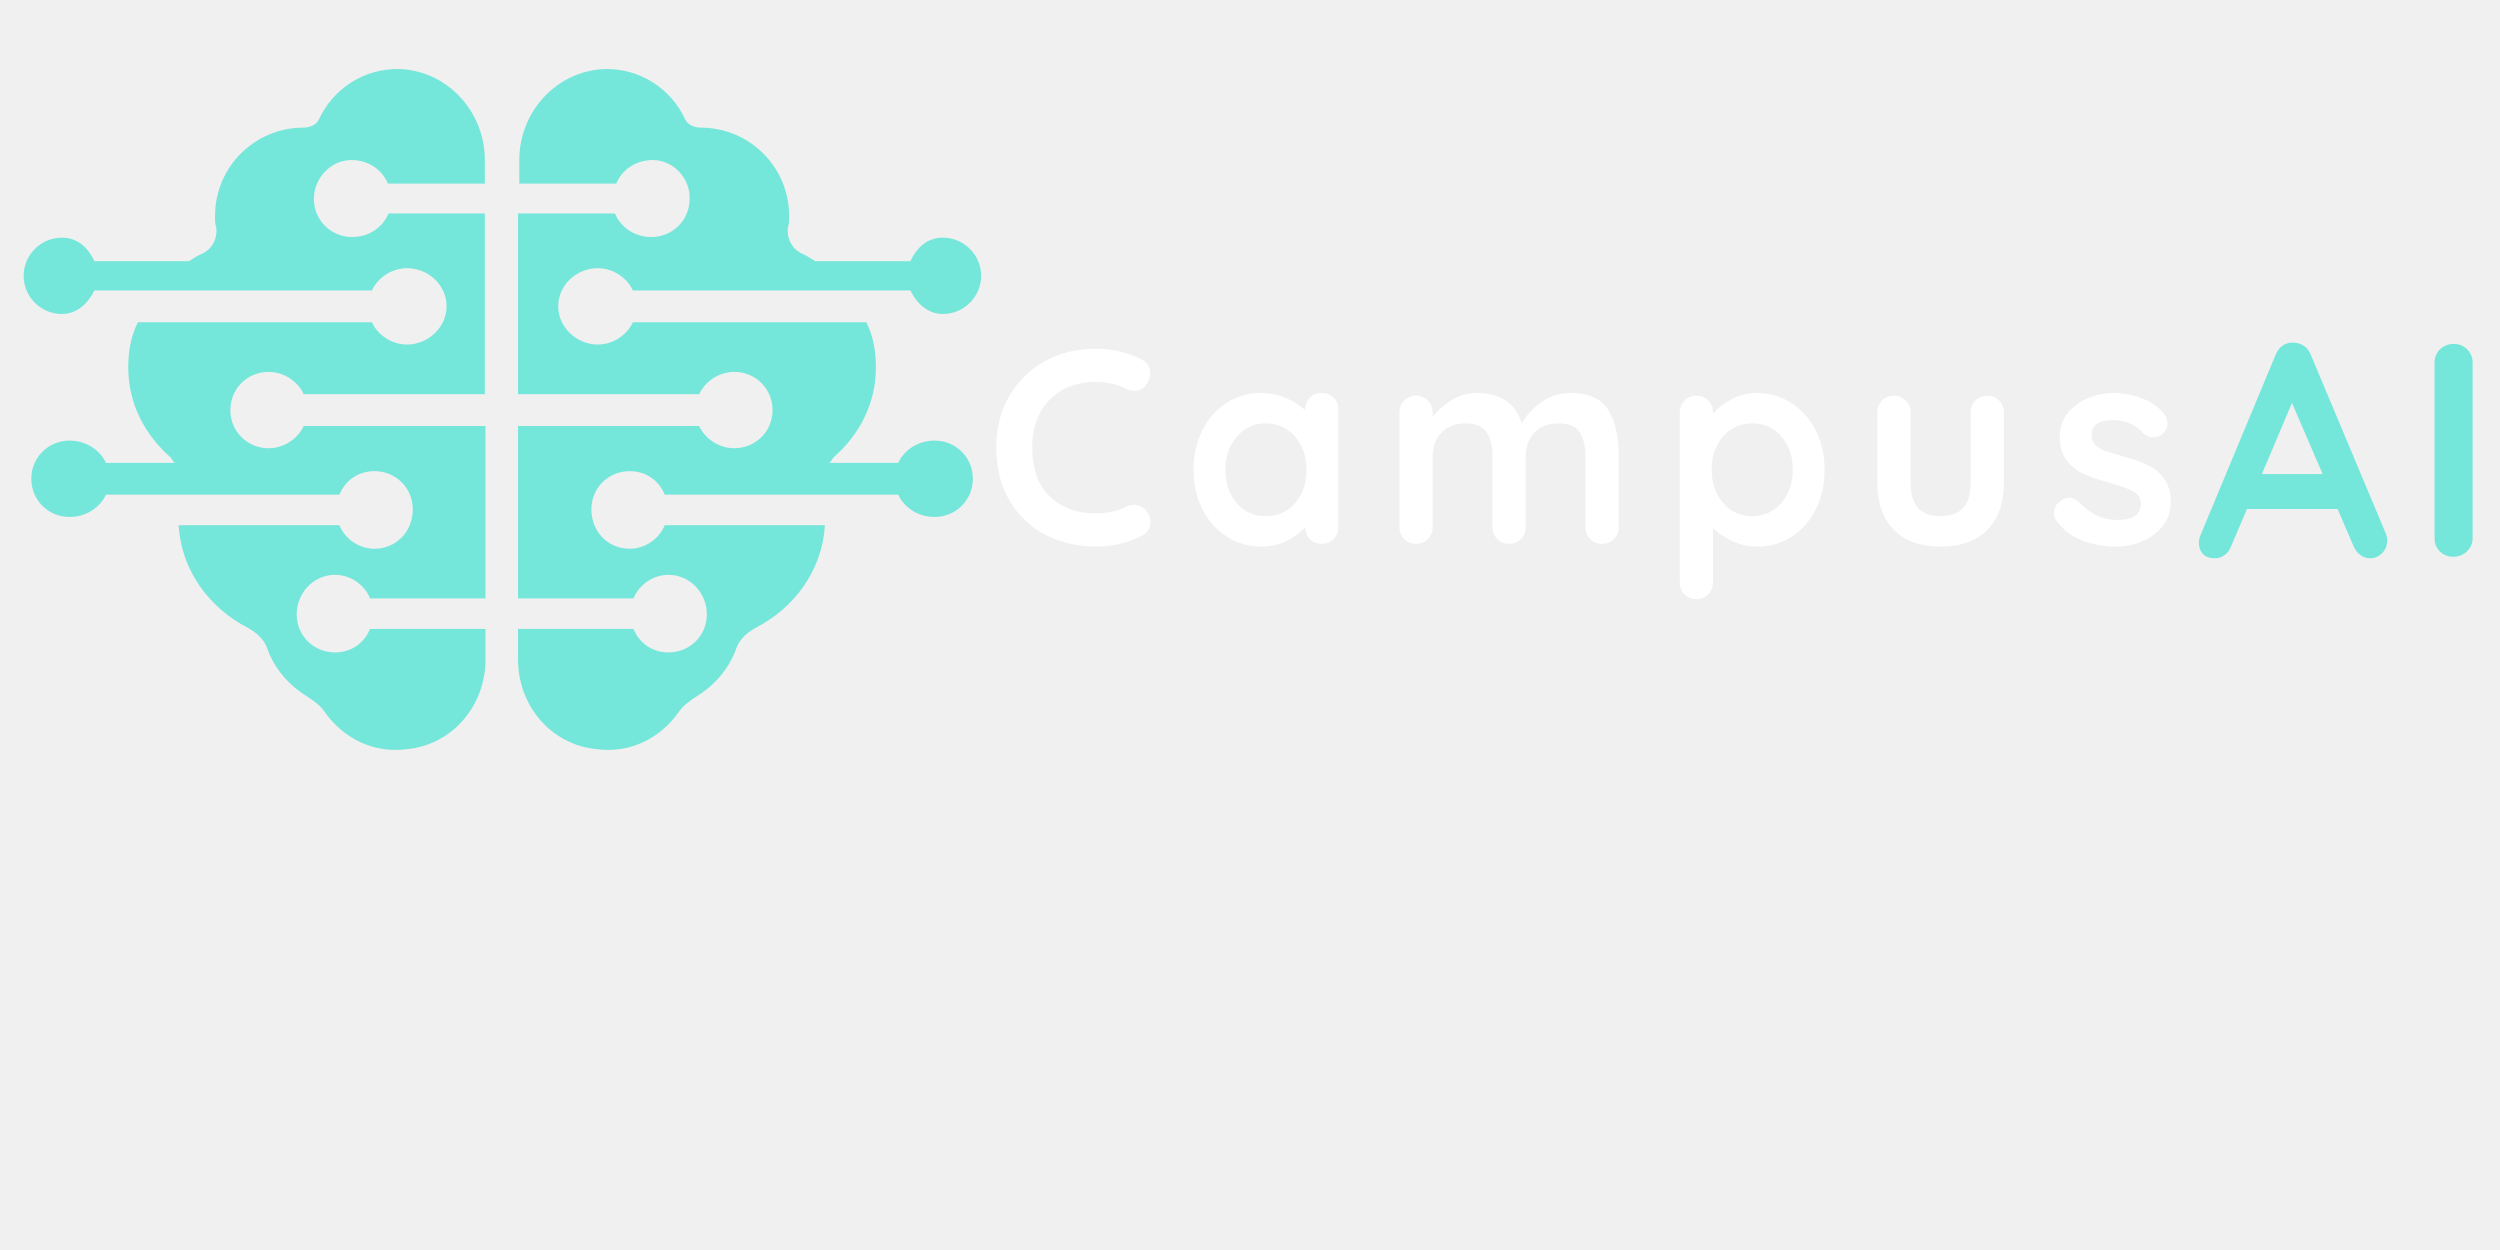
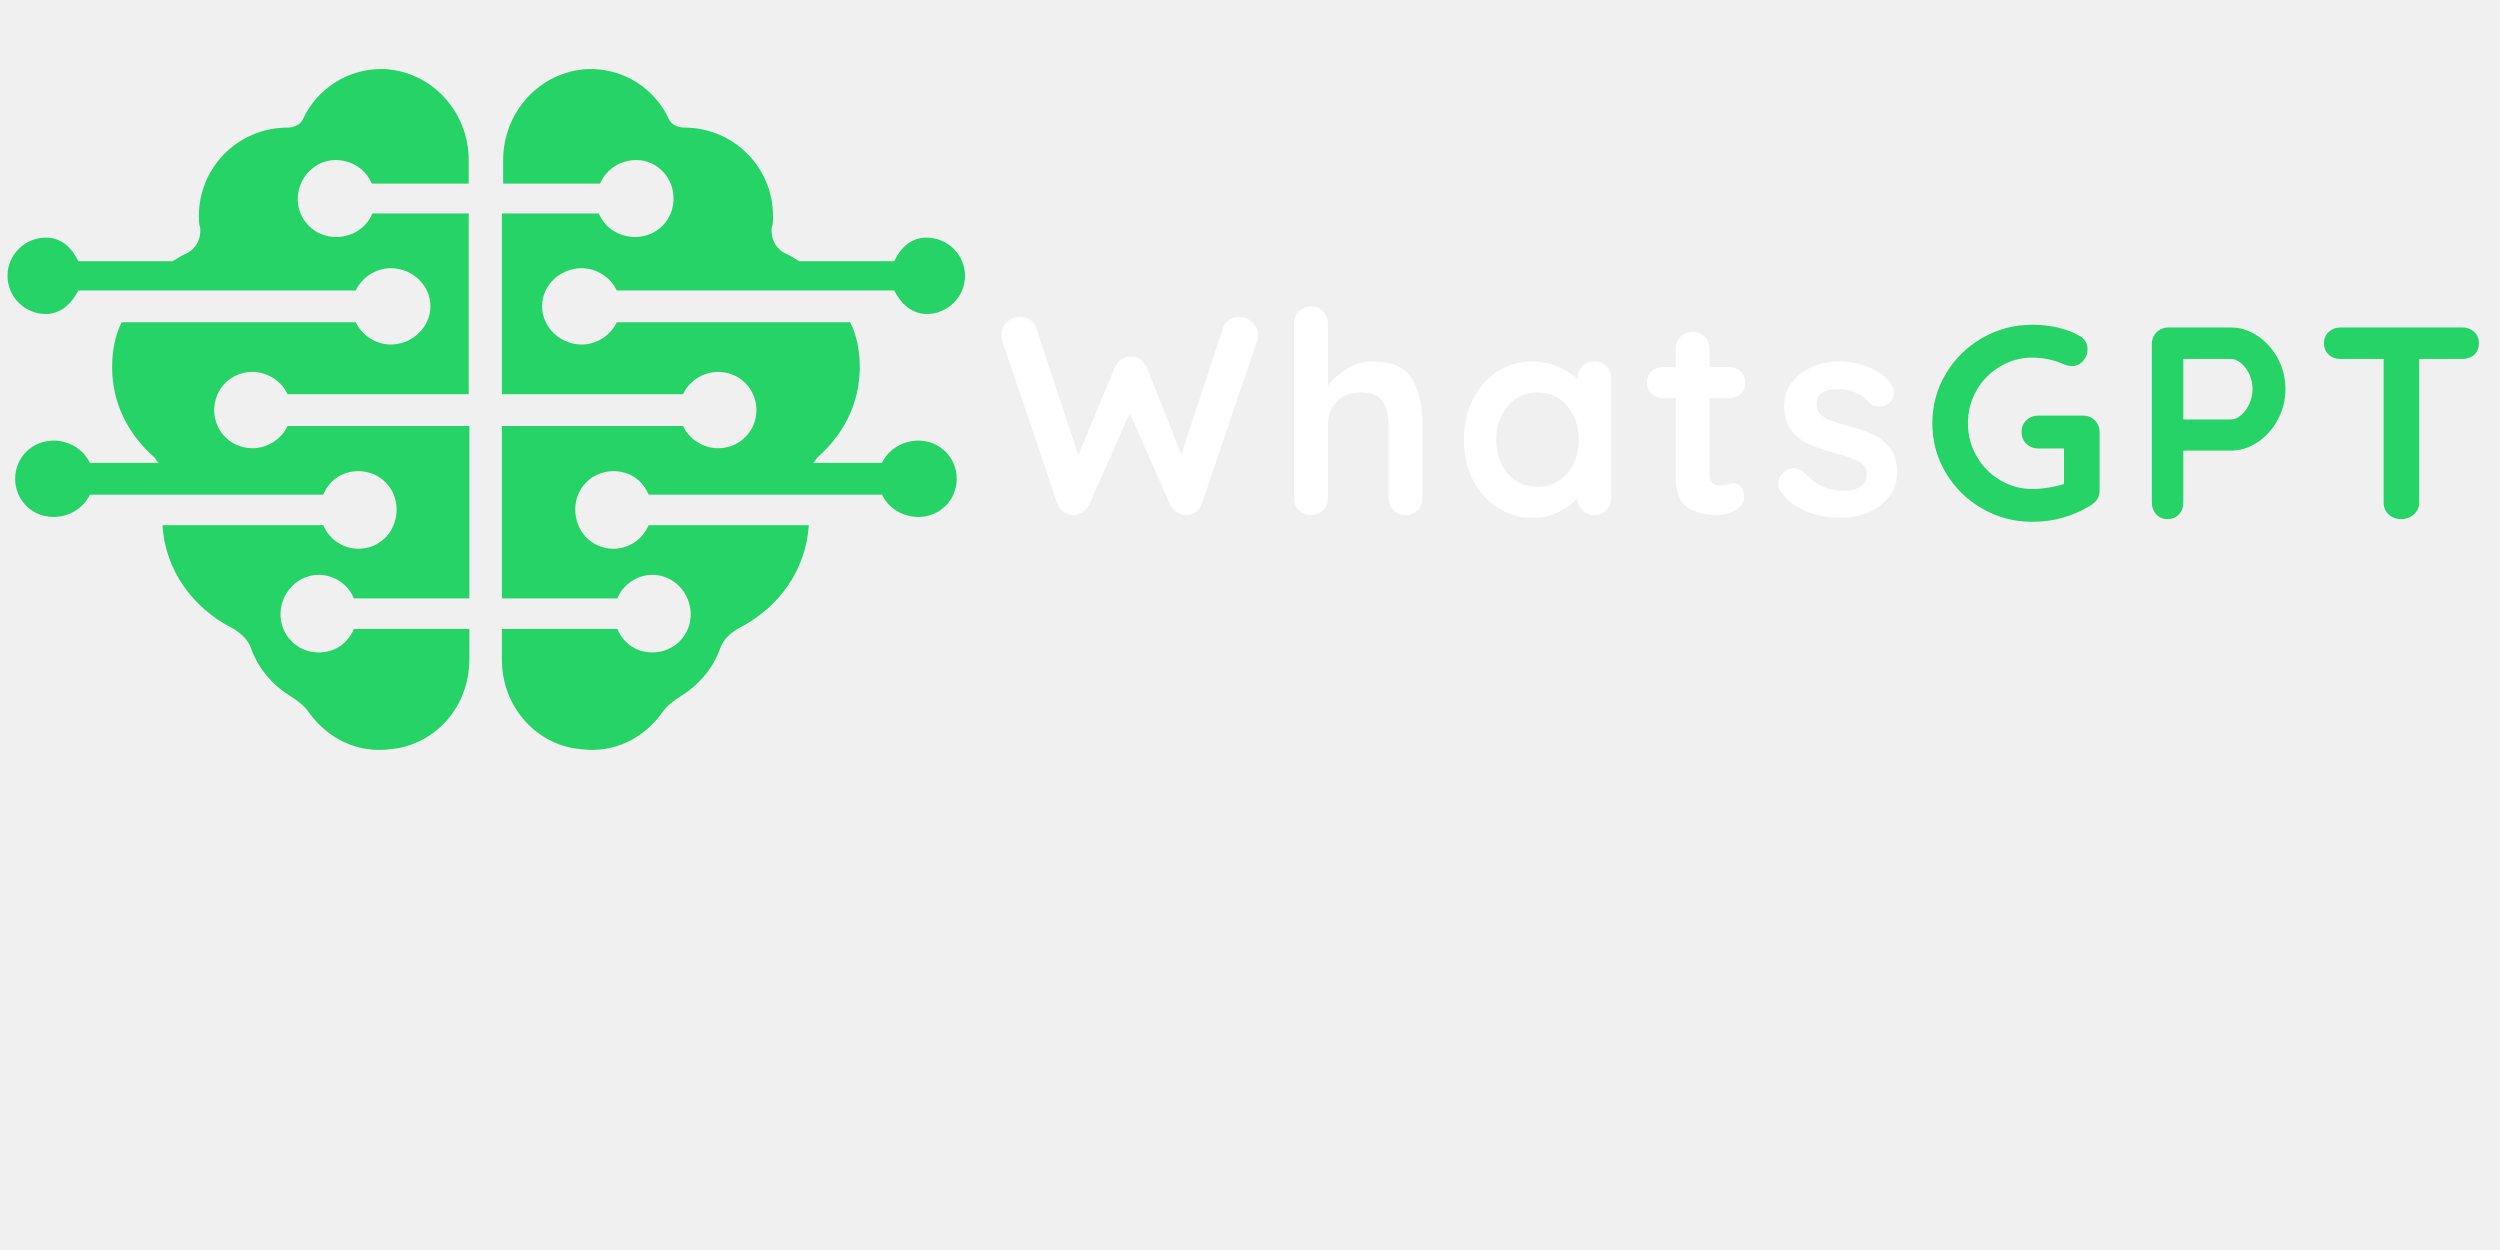
<svg xmlns="http://www.w3.org/2000/svg" width="1000" zoomAndPan="magnify" viewBox="0 0 750 375" height="500" preserveAspectRatio="xMidYMid meet" version="1.0">
  <defs>
    <g />
-     <clipPath id="8941354ecd">
-       <path d="M 7.094 20.086 L 146 20.086 L 146 225 L 7.094 225 Z M 7.094 20.086 " clip-rule="nonzero" />
+     <clipPath id="ec4ae0ecf6">
+       <path d="M 2.25 20.086 L 141 20.086 L 141 225 L 2.25 225 Z M 2.25 20.086 " clip-rule="nonzero" />
    </clipPath>
-     <clipPath id="31fe9e9910">
-       <path d="M 155 20.086 L 294.344 20.086 L 294.344 225 L 155 225 Z M 155 20.086 " clip-rule="nonzero" />
+     <clipPath id="3a55ea177f">
+       <path d="M 150 20.086 L 289.5 20.086 L 289.5 225 L 150 225 Z M 150 20.086 " clip-rule="nonzero" />
    </clipPath>
  </defs>
-   <g clip-path="url(#8941354ecd)">
-     <path fill="#75e6da" d="M 105.461 48.016 C 110.438 48.016 114.645 50.875 116.367 55.074 L 145.457 55.074 L 145.457 48.016 C 145.457 33.699 134.547 21.484 120.195 20.723 C 109.289 20.34 99.91 26.637 95.699 35.801 C 94.934 37.516 92.828 38.281 91.105 38.281 C 76.371 38.281 64.508 50.113 64.508 64.809 C 64.508 66.145 64.508 67.289 64.891 68.246 C 65.273 71.68 63.551 74.926 60.297 76.262 C 58.957 76.832 58 77.598 56.66 78.359 L 28.336 78.359 C 26.422 74.352 23.359 71.297 18.578 71.297 C 12.262 71.297 7.094 76.453 7.094 82.75 C 7.094 89.047 12.262 94.199 18.578 94.199 C 23.168 94.199 26.422 90.957 28.336 87.141 L 111.582 87.141 C 113.305 83.32 117.516 80.461 122.109 80.461 C 128.426 80.461 133.973 85.422 133.973 91.91 C 133.973 98.207 128.426 103.363 122.109 103.363 C 117.516 103.363 113.305 100.5 111.582 96.684 L 41.352 96.684 C 39.246 100.879 38.48 105.461 38.48 110.234 C 38.48 121.113 43.457 130.465 51.109 137.145 C 51.492 137.523 51.875 138.48 52.449 138.859 L 31.781 138.859 C 30.059 135.043 25.848 132.18 20.875 132.18 C 14.559 132.18 9.391 137.145 9.391 143.633 C 9.391 149.93 14.367 155.082 20.875 155.082 C 25.848 155.082 30.059 152.219 31.781 148.402 L 101.824 148.402 C 103.547 144.203 107.375 141.344 112.348 141.344 C 118.664 141.344 123.832 146.305 123.832 152.793 C 123.832 159.473 118.855 164.625 112.348 164.625 C 107.758 164.625 103.547 161.762 101.824 157.566 L 53.598 157.566 C 54.363 171.117 62.785 182.375 74.266 188.293 C 76.754 189.629 79.242 191.727 80.199 194.59 C 82.305 200.508 86.516 205.469 92.062 208.906 C 94.168 210.242 96.273 211.766 97.613 213.867 C 103.164 221.5 111.965 226.082 122.109 224.746 C 135.695 223.41 145.648 211.766 145.648 197.836 L 145.648 188.676 L 111.012 188.676 C 109.289 192.871 105.461 195.734 100.484 195.734 C 94.168 195.734 89.004 190.773 89.004 184.285 C 89.004 177.984 93.977 172.453 100.484 172.453 C 105.078 172.453 109.289 175.312 111.012 179.512 L 145.648 179.512 L 145.648 127.793 L 91.105 127.793 C 89.383 131.609 85.176 134.473 80.582 134.473 C 74.266 134.473 69.098 129.508 69.098 123.02 C 69.098 116.723 74.074 111.57 80.582 111.57 C 85.176 111.57 89.383 114.43 91.105 118.25 L 145.457 118.25 L 145.457 64.047 L 116.559 64.047 C 114.836 68.246 110.629 71.105 105.652 71.105 C 99.336 71.105 94.168 66.145 94.168 59.656 C 94.168 53.547 99.145 48.016 105.461 48.016 Z M 105.461 48.016 " fill-opacity="1" fill-rule="nonzero" />
+   <g clip-path="url(#ec4ae0ecf6)">
+     <path fill="#25d366" d="M 100.617 48.016 C 105.59 48.016 109.801 50.875 111.523 55.074 L 140.613 55.074 L 140.613 48.016 C 140.613 33.699 129.703 21.484 115.352 20.723 C 104.441 20.34 95.066 26.637 90.855 35.801 C 90.09 37.516 87.984 38.281 86.262 38.281 C 71.527 38.281 59.66 50.113 59.66 64.809 C 59.66 66.145 59.66 67.289 60.043 68.246 C 60.426 71.68 58.703 74.926 55.453 76.262 C 54.113 76.832 53.156 77.598 51.816 78.359 L 23.492 78.359 C 21.578 74.352 18.516 71.297 13.73 71.297 C 7.418 71.297 2.25 76.453 2.25 82.75 C 2.25 89.047 7.418 94.199 13.73 94.199 C 18.324 94.199 21.578 90.957 23.492 87.141 L 106.738 87.141 C 108.461 83.32 112.672 80.461 117.266 80.461 C 123.582 80.461 129.129 85.422 129.129 91.91 C 129.129 98.207 123.582 103.363 117.266 103.363 C 112.672 103.363 108.461 100.5 106.738 96.684 L 36.504 96.684 C 34.402 100.879 33.637 105.461 33.637 110.234 C 33.637 121.113 38.609 130.465 46.266 137.145 C 46.648 137.523 47.031 138.48 47.605 138.859 L 26.938 138.859 C 25.215 135.043 21.004 132.18 16.027 132.18 C 9.715 132.18 4.547 137.145 4.547 143.633 C 4.547 149.93 9.523 155.082 16.027 155.082 C 21.004 155.082 25.215 152.219 26.938 148.402 L 96.98 148.402 C 98.703 144.203 102.527 141.344 107.504 141.344 C 113.82 141.344 118.988 146.305 118.988 152.793 C 118.988 159.473 114.012 164.625 107.504 164.625 C 102.91 164.625 98.703 161.762 96.98 157.566 L 48.754 157.566 C 49.52 171.117 57.938 182.375 69.422 188.293 C 71.91 189.629 74.398 191.727 75.355 194.59 C 77.461 200.508 81.668 205.469 87.219 208.906 C 89.324 210.242 91.43 211.766 92.77 213.867 C 98.32 221.5 107.121 226.082 117.266 224.746 C 130.852 223.41 140.805 211.766 140.805 197.836 L 140.805 188.676 L 106.164 188.676 C 104.441 192.871 100.617 195.734 95.641 195.734 C 89.324 195.734 84.156 190.773 84.156 184.285 C 84.156 177.984 89.133 172.453 95.641 172.453 C 100.234 172.453 104.441 175.312 106.164 179.512 L 140.805 179.512 L 140.805 127.793 L 86.262 127.793 C 84.539 131.609 80.328 134.473 75.738 134.473 C 69.422 134.473 64.254 129.508 64.254 123.02 C 64.254 116.723 69.23 111.57 75.738 111.57 C 80.328 111.57 84.539 114.43 86.262 118.25 L 140.613 118.25 L 140.613 64.047 L 111.715 64.047 C 109.992 68.246 105.781 71.105 100.809 71.105 C 94.492 71.105 89.324 66.145 89.324 59.656 C 89.324 53.547 94.301 48.016 100.617 48.016 Z M 100.617 48.016 " fill-opacity="1" fill-rule="nonzero" />
  </g>
-   <g clip-path="url(#31fe9e9910)">
-     <path fill="#75e6da" d="M 195.789 48.016 C 190.812 48.016 186.602 50.875 184.879 55.074 L 155.789 55.074 L 155.789 48.016 C 155.789 33.699 166.699 21.484 181.051 20.723 C 191.961 20.34 201.336 26.637 205.547 35.801 C 206.312 37.516 208.418 38.281 210.141 38.281 C 224.875 38.281 236.742 50.113 236.742 64.809 C 236.742 66.145 236.742 67.289 236.359 68.246 C 235.977 71.68 237.699 74.926 240.953 76.262 C 242.293 76.832 243.25 77.598 244.586 78.359 L 273.102 78.359 C 275.016 74.352 278.078 71.297 282.863 71.297 C 289.176 71.297 294.344 76.453 294.344 82.75 C 294.344 89.047 289.176 94.199 282.863 94.199 C 278.27 94.199 275.016 90.957 273.102 87.141 L 189.855 87.141 C 188.133 83.32 183.922 80.461 179.328 80.461 C 173.016 80.461 167.465 85.422 167.465 91.91 C 167.465 98.207 173.016 103.363 179.328 103.363 C 183.922 103.363 188.133 100.5 189.855 96.684 L 259.898 96.684 C 262.004 100.879 262.77 105.461 262.77 110.234 C 262.77 121.113 257.793 130.465 250.137 137.145 C 249.754 137.523 249.371 138.48 248.797 138.859 L 269.465 138.859 C 271.188 135.043 275.398 132.18 280.375 132.18 C 286.691 132.18 291.855 137.145 291.855 143.633 C 291.855 149.93 286.883 155.082 280.375 155.082 C 275.398 155.082 271.188 152.219 269.465 148.402 L 199.422 148.402 C 197.703 144.203 193.875 141.344 188.898 141.344 C 182.582 141.344 177.414 146.305 177.414 152.793 C 177.414 159.473 182.391 164.625 188.898 164.625 C 193.492 164.625 197.703 161.762 199.422 157.566 L 247.457 157.566 C 246.691 171.117 238.273 182.375 226.789 188.293 C 224.301 189.629 221.812 191.727 220.859 194.59 C 218.754 200.508 214.543 205.469 208.992 208.906 C 206.887 210.242 204.781 211.766 203.441 213.867 C 197.895 221.5 189.09 226.082 178.945 224.746 C 165.359 223.41 155.406 211.766 155.406 197.836 L 155.406 188.676 L 190.047 188.676 C 191.77 192.871 195.598 195.734 200.57 195.734 C 206.887 195.734 212.055 190.773 212.055 184.285 C 212.055 177.984 207.078 172.453 200.57 172.453 C 195.98 172.453 191.77 175.312 190.047 179.512 L 155.406 179.512 L 155.406 127.793 L 209.758 127.793 C 211.48 131.609 215.691 134.473 220.285 134.473 C 226.598 134.473 231.766 129.508 231.766 123.02 C 231.766 116.723 226.789 111.57 220.285 111.57 C 215.691 111.57 211.48 114.43 209.758 118.25 L 155.406 118.25 L 155.406 64.047 L 184.496 64.047 C 186.219 68.246 190.43 71.105 195.406 71.105 C 201.719 71.105 206.887 66.145 206.887 59.656 C 207.078 53.547 202.102 48.016 195.789 48.016 Z M 195.789 48.016 " fill-opacity="1" fill-rule="nonzero" />
+   <g clip-path="url(#3a55ea177f)">
+     <path fill="#25d366" d="M 190.941 48.016 C 185.969 48.016 181.758 50.875 180.035 55.074 L 150.945 55.074 L 150.945 48.016 C 150.945 33.699 161.855 21.484 176.207 20.723 C 187.117 20.34 196.492 26.637 200.703 35.801 C 201.469 37.516 203.574 38.281 205.297 38.281 C 220.031 38.281 231.898 50.113 231.898 64.809 C 231.898 66.145 231.898 67.289 231.516 68.246 C 231.133 71.68 232.855 74.926 236.105 76.262 C 237.445 76.832 238.402 77.598 239.742 78.359 L 268.258 78.359 C 270.172 74.352 273.234 71.297 278.02 71.297 C 284.332 71.297 289.5 76.453 289.5 82.75 C 289.5 89.047 284.332 94.199 278.02 94.199 C 273.426 94.199 270.172 90.957 268.258 87.141 L 185.012 87.141 C 183.289 83.32 179.078 80.461 174.484 80.461 C 168.168 80.461 162.621 85.422 162.621 91.91 C 162.621 98.207 168.168 103.363 174.484 103.363 C 179.078 103.363 183.289 100.5 185.012 96.684 L 255.055 96.684 C 257.156 100.879 257.922 105.461 257.922 110.234 C 257.922 121.113 252.949 130.465 245.293 137.145 C 244.91 137.523 244.527 138.48 243.953 138.859 L 264.621 138.859 C 266.344 135.043 270.555 132.18 275.531 132.18 C 281.844 132.18 287.012 137.145 287.012 143.633 C 287.012 149.93 282.035 155.082 275.531 155.082 C 270.555 155.082 266.344 152.219 264.621 148.402 L 194.578 148.402 C 192.855 144.203 189.031 141.344 184.055 141.344 C 177.738 141.344 172.57 146.305 172.57 152.793 C 172.57 159.473 177.547 164.625 184.055 164.625 C 188.648 164.625 192.855 161.762 194.578 157.566 L 242.613 157.566 C 241.848 171.117 233.43 182.375 221.945 188.293 C 219.457 189.629 216.969 191.727 216.012 194.59 C 213.906 200.508 209.699 205.469 204.148 208.906 C 202.043 210.242 199.938 211.766 198.598 213.867 C 193.047 221.5 184.246 226.082 174.102 224.746 C 160.516 223.41 150.562 211.766 150.562 197.836 L 150.562 188.676 L 185.203 188.676 C 186.926 192.871 190.75 195.734 195.727 195.734 C 202.043 195.734 207.211 190.773 207.211 184.285 C 207.211 177.984 202.234 172.453 195.727 172.453 C 191.133 172.453 186.926 175.312 185.203 179.512 L 150.562 179.512 L 150.562 127.793 L 204.914 127.793 C 206.637 131.609 210.848 134.473 215.438 134.473 C 221.754 134.473 226.922 129.508 226.922 123.02 C 226.922 116.723 221.945 111.57 215.438 111.57 C 210.848 111.57 206.637 114.43 204.914 118.25 L 150.562 118.25 L 150.562 64.047 L 179.652 64.047 C 181.375 68.246 185.586 71.105 190.559 71.105 C 196.875 71.105 202.043 66.145 202.043 59.656 C 202.234 53.547 197.258 48.016 190.941 48.016 Z M 190.941 48.016 " fill-opacity="1" fill-rule="nonzero" />
  </g>
-   <g fill="#75e6da" fill-opacity="1">
-     <g transform="translate(658.7678, 167.0338)">
+   <g fill="#25d366" fill-opacity="1">
+     <g transform="translate(576.4235, 155.721)">
      <g>
-         <path d="M 56.922 -7.109 C 57.223 -6.316 57.375 -5.586 57.375 -4.922 C 57.375 -3.336 56.859 -2.047 55.828 -1.047 C 54.797 -0.047 53.609 0.453 52.266 0.453 C 51.172 0.453 50.18 0.117 49.297 -0.547 C 48.422 -1.211 47.738 -2.125 47.25 -3.281 L 42.516 -14.328 L 15.328 -14.328 L 10.578 -3.188 C 10.148 -2.031 9.492 -1.133 8.609 -0.5 C 7.734 0.133 6.781 0.453 5.75 0.453 C 4.164 0.453 2.961 0.031 2.141 -0.812 C 1.316 -1.664 0.906 -2.82 0.906 -4.281 C 0.906 -4.832 1 -5.41 1.188 -6.016 L 23.906 -60.562 C 24.383 -61.781 25.109 -62.723 26.078 -63.391 C 27.055 -64.066 28.156 -64.344 29.375 -64.219 C 30.469 -64.219 31.484 -63.895 32.422 -63.25 C 33.367 -62.613 34.055 -61.719 34.484 -60.562 Z M 19.797 -24.812 L 38.031 -24.812 L 28.828 -46.156 Z M 19.797 -24.812 " />
+         <path d="M 48.531 -31.031 C 49.945 -31.031 51.117 -30.551 52.047 -29.594 C 52.984 -28.633 53.453 -27.445 53.453 -26.031 L 53.453 -8.625 C 53.453 -6.707 52.602 -5.227 50.906 -4.188 C 45.539 -0.844 39.656 0.828 33.25 0.828 C 27.832 0.828 22.82 -0.5 18.219 -3.156 C 13.625 -5.812 9.984 -9.395 7.297 -13.906 C 4.617 -18.426 3.281 -23.367 3.281 -28.734 C 3.281 -34.098 4.617 -39.035 7.297 -43.547 C 9.984 -48.066 13.625 -51.656 18.219 -54.312 C 22.82 -56.969 27.832 -58.297 33.25 -58.297 C 38.676 -58.297 43.383 -57.203 47.375 -55.016 C 48.195 -54.578 48.812 -54 49.219 -53.281 C 49.633 -52.57 49.844 -51.805 49.844 -50.984 C 49.844 -49.617 49.391 -48.43 48.484 -47.422 C 47.578 -46.41 46.469 -45.906 45.156 -45.906 C 44.332 -45.906 43.43 -46.125 42.453 -46.562 C 39.492 -47.812 36.426 -48.438 33.25 -48.438 C 29.75 -48.438 26.52 -47.547 23.562 -45.766 C 20.602 -43.992 18.258 -41.602 16.531 -38.594 C 14.812 -35.582 13.953 -32.297 13.953 -28.734 C 13.953 -25.18 14.812 -21.898 16.531 -18.891 C 18.258 -15.879 20.602 -13.484 23.562 -11.703 C 26.52 -9.922 29.75 -9.031 33.25 -9.031 C 34.781 -9.031 36.422 -9.164 38.172 -9.438 C 39.93 -9.719 41.469 -10.078 42.781 -10.516 L 42.781 -21.188 L 35.062 -21.188 C 33.633 -21.188 32.441 -21.648 31.484 -22.578 C 30.523 -23.504 30.047 -24.68 30.047 -26.109 C 30.047 -27.535 30.523 -28.711 31.484 -29.641 C 32.441 -30.566 33.633 -31.031 35.062 -31.031 Z M 48.531 -31.031 " />
      </g>
    </g>
  </g>
-   <g fill="#75e6da" fill-opacity="1">
-     <g transform="translate(723.5283, 167.0338)">
+   <g fill="#25d366" fill-opacity="1">
+     <g transform="translate(639.3961, 155.721)">
      <g>
-         <path d="M 18.25 -5.562 C 18.25 -3.977 17.672 -2.656 16.516 -1.594 C 15.359 -0.531 14.02 0 12.5 0 C 10.852 0 9.5 -0.531 8.438 -1.594 C 7.375 -2.656 6.844 -3.977 6.844 -5.562 L 6.844 -58.281 C 6.844 -59.863 7.391 -61.188 8.484 -62.25 C 9.578 -63.32 10.973 -63.859 12.672 -63.859 C 14.191 -63.859 15.5 -63.32 16.594 -62.25 C 17.695 -61.188 18.25 -59.863 18.25 -58.281 Z M 18.25 -5.562 " />
+         <path d="M 29.891 -57.484 C 32.68 -57.484 35.332 -56.645 37.844 -54.969 C 40.363 -53.301 42.391 -51.055 43.922 -48.234 C 45.461 -45.422 46.234 -42.344 46.234 -39 C 46.234 -35.719 45.461 -32.648 43.922 -29.797 C 42.391 -26.953 40.363 -24.695 37.844 -23.031 C 35.332 -21.363 32.68 -20.531 29.891 -20.531 L 15.594 -20.531 L 15.594 -5.016 C 15.594 -3.535 15.156 -2.328 14.281 -1.391 C 13.406 -0.461 12.258 0 10.844 0 C 9.469 0 8.344 -0.477 7.469 -1.438 C 6.594 -2.395 6.156 -3.586 6.156 -5.016 L 6.156 -52.469 C 6.156 -53.895 6.633 -55.086 7.594 -56.047 C 8.551 -57.004 9.742 -57.484 11.172 -57.484 Z M 29.891 -29.891 C 30.93 -29.891 31.957 -30.328 32.969 -31.203 C 33.977 -32.078 34.797 -33.211 35.422 -34.609 C 36.055 -36.004 36.375 -37.469 36.375 -39 C 36.375 -40.531 36.055 -41.992 35.422 -43.391 C 34.797 -44.785 33.977 -45.906 32.969 -46.75 C 31.957 -47.602 30.93 -48.031 29.891 -48.031 L 15.594 -48.031 L 15.594 -29.891 Z M 29.891 -29.891 " />
+       </g>
+     </g>
+   </g>
+   <g fill="#25d366" fill-opacity="1">
+     <g transform="translate(694.7331, 155.721)">
+       <g>
+         <path d="M 43.922 -57.484 C 45.398 -57.484 46.602 -57.039 47.531 -56.156 C 48.469 -55.281 48.938 -54.133 48.938 -52.719 C 48.938 -51.289 48.469 -50.148 47.531 -49.297 C 46.602 -48.453 45.398 -48.031 43.922 -48.031 L 31.031 -48.031 L 31.031 -5.016 C 31.031 -3.586 30.508 -2.395 29.469 -1.438 C 28.438 -0.477 27.156 0 25.625 0 C 24.082 0 22.816 -0.477 21.828 -1.438 C 20.848 -2.395 20.359 -3.586 20.359 -5.016 L 20.359 -48.031 L 7.469 -48.031 C 5.988 -48.031 4.785 -48.469 3.859 -49.344 C 2.93 -50.219 2.469 -51.367 2.469 -52.797 C 2.469 -54.16 2.945 -55.281 3.906 -56.156 C 4.863 -57.039 6.051 -57.484 7.469 -57.484 Z M 43.922 -57.484 " />
      </g>
    </g>
  </g>
  <g fill="#ffffff" fill-opacity="1">
-     <g transform="translate(295.563, 163.1451)">
+     <g transform="translate(299.0488, 154.5014)">
      <g>
-         <path d="M 46.906 -55.297 C 48.625 -54.41 49.484 -53 49.484 -51.062 C 49.484 -49.906 49.066 -48.77 48.234 -47.656 C 47.348 -46.5 46.219 -45.922 44.844 -45.922 C 43.895 -45.922 42.953 -46.164 42.016 -46.656 C 39.297 -47.938 36.363 -48.578 33.219 -48.578 C 29.344 -48.578 25.961 -47.758 23.078 -46.125 C 20.203 -44.488 17.988 -42.191 16.438 -39.234 C 14.883 -36.273 14.109 -32.883 14.109 -29.062 C 14.109 -22.531 15.863 -17.578 19.375 -14.203 C 22.895 -10.828 27.508 -9.141 33.219 -9.141 C 36.594 -9.141 39.523 -9.773 42.016 -11.047 C 43.016 -11.484 43.898 -11.703 44.672 -11.703 C 46.109 -11.703 47.328 -11.094 48.328 -9.875 C 49.148 -8.82 49.562 -7.688 49.562 -6.469 C 49.562 -5.582 49.336 -4.781 48.891 -4.062 C 48.453 -3.344 47.82 -2.789 47 -2.406 C 42.676 -0.25 38.082 0.828 33.219 0.828 C 27.789 0.828 22.805 -0.316 18.266 -2.609 C 13.723 -4.91 10.098 -8.301 7.391 -12.781 C 4.68 -17.27 3.328 -22.695 3.328 -29.062 C 3.328 -34.707 4.613 -39.77 7.188 -44.25 C 9.758 -48.738 13.312 -52.238 17.844 -54.75 C 22.383 -57.27 27.508 -58.531 33.219 -58.531 C 38.145 -58.531 42.707 -57.453 46.906 -55.297 Z M 46.906 -55.297 " />
+         <path d="M 72.859 -59.422 C 74.203 -59.422 75.453 -58.895 76.609 -57.844 C 77.766 -56.801 78.344 -55.492 78.344 -53.922 C 78.344 -53.41 78.258 -52.848 78.094 -52.234 L 61.438 -3.219 C 61.102 -2.258 60.516 -1.492 59.672 -0.922 C 58.828 -0.359 57.895 -0.051 56.875 0 C 55.863 0 54.906 -0.281 54 -0.844 C 53.102 -1.406 52.398 -2.223 51.891 -3.297 L 39.891 -30.594 L 27.812 -3.297 C 27.301 -2.223 26.594 -1.406 25.688 -0.844 C 24.789 -0.281 23.832 0 22.812 0 C 21.801 -0.051 20.875 -0.359 20.031 -0.922 C 19.188 -1.492 18.594 -2.258 18.25 -3.219 L 1.609 -52.234 C 1.441 -52.848 1.359 -53.41 1.359 -53.922 C 1.359 -55.492 1.93 -56.801 3.078 -57.844 C 4.234 -58.895 5.52 -59.422 6.938 -59.422 C 8.062 -59.422 9.07 -59.125 9.969 -58.531 C 10.875 -57.938 11.492 -57.133 11.828 -56.125 L 24.422 -17.922 L 35.406 -44.281 C 35.863 -45.301 36.516 -46.102 37.359 -46.688 C 38.203 -47.281 39.16 -47.551 40.234 -47.5 C 41.297 -47.551 42.234 -47.281 43.047 -46.688 C 43.867 -46.102 44.508 -45.301 44.969 -44.281 L 55.359 -18.172 L 67.859 -56.125 C 68.203 -57.133 68.836 -57.938 69.766 -58.531 C 70.691 -59.125 71.723 -59.422 72.859 -59.422 Z M 72.859 -59.422 " />
      </g>
    </g>
  </g>
  <g fill="#ffffff" fill-opacity="1">
-     <g transform="translate(355.172, 163.1451)">
+     <g transform="translate(382.7115, 154.5014)">
      <g>
-         <path d="M 41.344 -45.25 C 42.789 -45.25 43.984 -44.773 44.922 -43.828 C 45.859 -42.891 46.328 -41.676 46.328 -40.188 L 46.328 -5.062 C 46.328 -3.625 45.859 -2.422 44.922 -1.453 C 43.984 -0.484 42.789 0 41.344 0 C 39.906 0 38.727 -0.469 37.812 -1.406 C 36.906 -2.352 36.426 -3.547 36.375 -4.984 C 34.988 -3.379 33.117 -2.008 30.766 -0.875 C 28.41 0.258 25.93 0.828 23.328 0.828 C 19.516 0.828 16.055 -0.148 12.953 -2.109 C 9.848 -4.078 7.395 -6.805 5.594 -10.297 C 3.801 -13.785 2.906 -17.742 2.906 -22.172 C 2.906 -26.598 3.789 -30.566 5.562 -34.078 C 7.332 -37.598 9.754 -40.336 12.828 -42.297 C 15.898 -44.266 19.289 -45.25 23 -45.25 C 25.656 -45.25 28.145 -44.766 30.469 -43.797 C 32.789 -42.828 34.758 -41.598 36.375 -40.109 L 36.375 -40.188 C 36.375 -41.625 36.844 -42.828 37.781 -43.797 C 38.719 -44.766 39.906 -45.25 41.344 -45.25 Z M 24.578 -8.297 C 28.172 -8.297 31.102 -9.609 33.375 -12.234 C 35.645 -14.867 36.781 -18.18 36.781 -22.172 C 36.781 -26.148 35.645 -29.469 33.375 -32.125 C 31.102 -34.789 28.172 -36.125 24.578 -36.125 C 21.035 -36.125 18.129 -34.789 15.859 -32.125 C 13.586 -29.469 12.453 -26.148 12.453 -22.172 C 12.453 -18.18 13.57 -14.867 15.812 -12.234 C 18.062 -9.609 20.984 -8.297 24.578 -8.297 Z M 24.578 -8.297 " />
+         <path d="M 29.25 -46.062 C 34.82 -46.062 38.676 -44.352 40.812 -40.938 C 42.957 -37.531 44.031 -32.816 44.031 -26.797 L 44.031 -5.156 C 44.031 -3.688 43.551 -2.457 42.594 -1.469 C 41.633 -0.488 40.426 0 38.969 0 C 37.5 0 36.285 -0.488 35.328 -1.469 C 34.367 -2.457 33.891 -3.688 33.891 -5.156 L 33.891 -26.797 C 33.891 -29.891 33.281 -32.32 32.062 -34.094 C 30.852 -35.875 28.727 -36.766 25.688 -36.766 C 22.531 -36.766 20.066 -35.82 18.297 -33.938 C 16.523 -32.051 15.641 -29.672 15.641 -26.797 L 15.641 -5.156 C 15.641 -3.688 15.16 -2.457 14.203 -1.469 C 13.242 -0.488 12.031 0 10.562 0 C 9.094 0 7.879 -0.488 6.922 -1.469 C 5.973 -2.457 5.5 -3.688 5.5 -5.156 L 5.5 -57.391 C 5.5 -58.848 5.973 -60.07 6.922 -61.062 C 7.879 -62.051 9.094 -62.547 10.562 -62.547 C 12.031 -62.547 13.242 -62.051 14.203 -61.062 C 15.16 -60.07 15.641 -58.848 15.641 -57.391 L 15.641 -38.703 C 17.16 -40.734 19.086 -42.469 21.422 -43.906 C 23.766 -45.344 26.375 -46.062 29.25 -46.062 Z M 29.25 -46.062 " />
      </g>
    </g>
  </g>
  <g fill="#ffffff" fill-opacity="1">
-     <g transform="translate(414.449, 163.1451)">
+     <g transform="translate(436.205, 154.5014)">
      <g>
-         <path d="M 56.625 -45.25 C 62.102 -45.25 65.895 -43.57 68 -40.219 C 70.102 -36.875 71.156 -32.242 71.156 -26.328 L 71.156 -5.062 C 71.156 -3.625 70.68 -2.422 69.734 -1.453 C 68.797 -0.484 67.609 0 66.172 0 C 64.734 0 63.539 -0.484 62.594 -1.453 C 61.656 -2.422 61.188 -3.625 61.188 -5.062 L 61.188 -26.328 C 61.188 -29.367 60.594 -31.758 59.406 -33.5 C 58.219 -35.25 56.129 -36.125 53.141 -36.125 C 50.035 -36.125 47.613 -35.195 45.875 -33.344 C 44.133 -31.488 43.266 -29.148 43.266 -26.328 L 43.266 -5.062 C 43.266 -3.625 42.789 -2.422 41.844 -1.453 C 40.906 -0.484 39.719 0 38.281 0 C 36.844 0 35.648 -0.484 34.703 -1.453 C 33.766 -2.422 33.297 -3.625 33.297 -5.062 L 33.297 -26.328 C 33.297 -29.367 32.695 -31.758 31.5 -33.5 C 30.312 -35.25 28.223 -36.125 25.234 -36.125 C 22.141 -36.125 19.719 -35.195 17.969 -33.344 C 16.227 -31.488 15.359 -29.148 15.359 -26.328 L 15.359 -5.062 C 15.359 -3.625 14.883 -2.422 13.938 -1.453 C 13 -0.484 11.812 0 10.375 0 C 8.938 0 7.742 -0.484 6.797 -1.453 C 5.859 -2.422 5.391 -3.625 5.391 -5.062 L 5.391 -39.359 C 5.391 -40.797 5.859 -42 6.797 -42.969 C 7.742 -43.938 8.938 -44.422 10.375 -44.422 C 11.812 -44.422 13 -43.938 13.938 -42.969 C 14.883 -42 15.359 -40.797 15.359 -39.359 L 15.359 -38.031 C 16.859 -40.02 18.754 -41.719 21.047 -43.125 C 23.348 -44.539 25.91 -45.25 28.734 -45.25 C 35.703 -45.25 40.156 -42.207 42.094 -36.125 C 43.363 -38.445 45.285 -40.547 47.859 -42.422 C 50.441 -44.305 53.363 -45.25 56.625 -45.25 Z M 56.625 -45.25 " />
+         <path d="M 42.094 -46.062 C 43.551 -46.062 44.758 -45.582 45.719 -44.625 C 46.676 -43.664 47.156 -42.426 47.156 -40.906 L 47.156 -5.156 C 47.156 -3.688 46.676 -2.457 45.719 -1.469 C 44.758 -0.488 43.551 0 42.094 0 C 40.625 0 39.426 -0.477 38.5 -1.438 C 37.57 -2.395 37.078 -3.609 37.016 -5.078 C 35.609 -3.441 33.707 -2.047 31.312 -0.891 C 28.914 0.266 26.395 0.844 23.75 0.844 C 19.863 0.844 16.344 -0.156 13.188 -2.156 C 10.031 -4.156 7.535 -6.926 5.703 -10.469 C 3.867 -14.02 2.953 -18.051 2.953 -22.562 C 2.953 -27.07 3.852 -31.113 5.656 -34.688 C 7.457 -38.27 9.922 -41.062 13.047 -43.062 C 16.18 -45.062 19.633 -46.062 23.406 -46.062 C 26.113 -46.062 28.648 -45.566 31.016 -44.578 C 33.379 -43.598 35.379 -42.348 37.016 -40.828 L 37.016 -40.906 C 37.016 -42.375 37.492 -43.598 38.453 -44.578 C 39.41 -45.566 40.625 -46.062 42.094 -46.062 Z M 25.016 -8.453 C 28.68 -8.453 31.664 -9.789 33.969 -12.469 C 36.281 -15.145 37.438 -18.508 37.438 -22.562 C 37.438 -26.625 36.281 -30.004 33.969 -32.703 C 31.664 -35.41 28.68 -36.766 25.016 -36.766 C 21.41 -36.766 18.453 -35.41 16.141 -32.703 C 13.828 -30.004 12.672 -26.625 12.672 -22.562 C 12.672 -18.508 13.812 -15.145 16.094 -12.469 C 18.375 -9.789 21.348 -8.453 25.016 -8.453 Z M 25.016 -8.453 " />
      </g>
    </g>
  </g>
  <g fill="#ffffff" fill-opacity="1">
-     <g transform="translate(498.5487, 163.1451)">
+     <g transform="translate(492.8254, 154.5014)">
      <g>
-         <path d="M 28.391 -45.25 C 32.211 -45.25 35.672 -44.266 38.766 -42.297 C 41.867 -40.336 44.32 -37.613 46.125 -34.125 C 47.926 -30.633 48.828 -26.676 48.828 -22.25 C 48.828 -17.82 47.941 -13.848 46.172 -10.328 C 44.398 -6.816 41.977 -4.078 38.906 -2.109 C 35.832 -0.148 32.441 0.828 28.734 0.828 C 26.078 0.828 23.57 0.289 21.219 -0.781 C 18.863 -1.863 16.91 -3.18 15.359 -4.734 L 15.359 11.547 C 15.359 12.984 14.883 14.188 13.938 15.156 C 13 16.125 11.812 16.609 10.375 16.609 C 8.938 16.609 7.742 16.133 6.797 15.188 C 5.859 14.25 5.391 13.035 5.391 11.547 L 5.391 -39.359 C 5.391 -40.797 5.859 -42 6.797 -42.969 C 7.742 -43.938 8.938 -44.422 10.375 -44.422 C 11.812 -44.422 13 -43.938 13.938 -42.969 C 14.883 -42 15.359 -40.797 15.359 -39.359 L 15.359 -39.031 C 16.691 -40.688 18.547 -42.133 20.922 -43.375 C 23.305 -44.625 25.797 -45.25 28.391 -45.25 Z M 27.156 -8.297 C 30.695 -8.297 33.602 -9.625 35.875 -12.281 C 38.145 -14.945 39.281 -18.27 39.281 -22.25 C 39.281 -26.238 38.156 -29.547 35.906 -32.172 C 33.664 -34.805 30.75 -36.125 27.156 -36.125 C 23.551 -36.125 20.613 -34.805 18.344 -32.172 C 16.082 -29.547 14.953 -26.238 14.953 -22.25 C 14.953 -18.27 16.082 -14.945 18.344 -12.281 C 20.613 -9.625 23.551 -8.297 27.156 -8.297 Z M 27.156 -8.297 " />
+         <path d="M 27.297 -9.547 C 28.086 -9.547 28.805 -9.164 29.453 -8.406 C 30.098 -7.645 30.422 -6.645 30.422 -5.406 C 30.422 -3.883 29.586 -2.602 27.922 -1.562 C 26.266 -0.52 24.395 0 22.312 0 C 18.82 0 15.879 -0.742 13.484 -2.234 C 11.086 -3.734 9.891 -6.906 9.891 -11.75 L 9.891 -35.078 L 6 -35.078 C 4.645 -35.078 3.516 -35.523 2.609 -36.422 C 1.711 -37.328 1.266 -38.457 1.266 -39.812 C 1.266 -41.102 1.711 -42.188 2.609 -43.062 C 3.516 -43.938 4.645 -44.375 6 -44.375 L 9.891 -44.375 L 9.891 -49.781 C 9.891 -51.25 10.379 -52.473 11.359 -53.453 C 12.348 -54.441 13.578 -54.938 15.047 -54.938 C 16.453 -54.938 17.633 -54.441 18.594 -53.453 C 19.551 -52.473 20.031 -51.25 20.031 -49.781 L 20.031 -44.375 L 26.031 -44.375 C 27.383 -44.375 28.508 -43.922 29.406 -43.016 C 30.312 -42.117 30.766 -40.992 30.766 -39.641 C 30.766 -38.336 30.312 -37.25 29.406 -36.375 C 28.508 -35.508 27.383 -35.078 26.031 -35.078 L 20.031 -35.078 L 20.031 -12.172 C 20.031 -10.984 20.336 -10.125 20.953 -9.594 C 21.578 -9.062 22.426 -8.797 23.5 -8.797 C 23.945 -8.797 24.566 -8.906 25.359 -9.125 C 26.035 -9.406 26.68 -9.547 27.297 -9.547 Z M 27.297 -9.547 " />
      </g>
    </g>
  </g>
  <g fill="#ffffff" fill-opacity="1">
-     <g transform="translate(557.8256, 163.1451)">
+     <g transform="translate(531.3612, 154.5014)">
      <g>
-         <path d="M 38.359 -44.422 C 39.797 -44.422 40.984 -43.938 41.922 -42.969 C 42.867 -42 43.344 -40.797 43.344 -39.359 L 43.344 -18.266 C 43.344 -12.285 41.695 -7.609 38.406 -4.234 C 35.113 -0.859 30.422 0.828 24.328 0.828 C 18.234 0.828 13.551 -0.859 10.281 -4.234 C 7.02 -7.609 5.391 -12.285 5.391 -18.266 L 5.391 -39.359 C 5.391 -40.797 5.859 -42 6.797 -42.969 C 7.742 -43.938 8.938 -44.422 10.375 -44.422 C 11.812 -44.422 13 -43.938 13.938 -42.969 C 14.883 -42 15.359 -40.797 15.359 -39.359 L 15.359 -18.266 C 15.359 -14.891 16.102 -12.383 17.594 -10.75 C 19.094 -9.113 21.336 -8.297 24.328 -8.297 C 27.367 -8.297 29.633 -9.113 31.125 -10.75 C 32.625 -12.383 33.375 -14.891 33.375 -18.266 L 33.375 -39.359 C 33.375 -40.797 33.844 -42 34.781 -42.969 C 35.727 -43.938 36.922 -44.422 38.359 -44.422 Z M 38.359 -44.422 " />
-       </g>
-     </g>
-   </g>
-   <g fill="#ffffff" fill-opacity="1">
-     <g transform="translate(614.1139, 163.1451)">
-       <g>
-         <path d="M 2.828 -6.891 C 2.328 -7.555 2.078 -8.383 2.078 -9.375 C 2.078 -10.82 2.797 -12.039 4.234 -13.031 C 5.004 -13.531 5.805 -13.781 6.641 -13.781 C 7.805 -13.781 8.914 -13.254 9.969 -12.203 C 11.625 -10.484 13.352 -9.207 15.156 -8.375 C 16.957 -7.551 19.129 -7.141 21.672 -7.141 C 25.984 -7.305 28.141 -8.941 28.141 -12.047 C 28.141 -13.648 27.406 -14.863 25.938 -15.688 C 24.477 -16.52 22.195 -17.352 19.094 -18.188 C 15.883 -19.07 13.27 -19.957 11.25 -20.844 C 9.227 -21.727 7.484 -23.066 6.016 -24.859 C 4.547 -26.66 3.812 -29.086 3.812 -32.141 C 3.812 -34.797 4.57 -37.102 6.094 -39.062 C 7.625 -41.031 9.617 -42.551 12.078 -43.625 C 14.547 -44.707 17.16 -45.25 19.922 -45.25 C 22.742 -45.25 25.566 -44.723 28.391 -43.672 C 31.211 -42.617 33.43 -41.07 35.047 -39.031 C 35.766 -38.145 36.125 -37.145 36.125 -36.031 C 36.125 -34.758 35.598 -33.707 34.547 -32.875 C 33.766 -32.27 32.879 -31.969 31.891 -31.969 C 30.672 -31.969 29.672 -32.352 28.891 -33.125 C 27.898 -34.344 26.613 -35.312 25.031 -36.031 C 23.457 -36.75 21.672 -37.109 19.672 -37.109 C 15.473 -37.109 13.375 -35.586 13.375 -32.547 C 13.375 -31.328 13.758 -30.344 14.531 -29.594 C 15.301 -28.852 16.281 -28.273 17.469 -27.859 C 18.664 -27.441 20.344 -26.93 22.5 -26.328 C 25.488 -25.492 27.977 -24.633 29.969 -23.75 C 31.969 -22.863 33.656 -21.504 35.031 -19.672 C 36.414 -17.848 37.109 -15.441 37.109 -12.453 C 37.109 -9.742 36.305 -7.379 34.703 -5.359 C 33.098 -3.336 31.035 -1.801 28.516 -0.75 C 26.004 0.301 23.414 0.828 20.75 0.828 C 17.102 0.828 13.703 0.219 10.547 -1 C 7.391 -2.219 4.816 -4.18 2.828 -6.891 Z M 2.828 -6.891 " />
+         <path d="M 2.875 -7.016 C 2.363 -7.691 2.109 -8.535 2.109 -9.547 C 2.109 -11.016 2.844 -12.254 4.312 -13.266 C 5.102 -13.773 5.922 -14.031 6.766 -14.031 C 7.941 -14.031 9.066 -13.492 10.141 -12.422 C 11.828 -10.672 13.586 -9.375 15.422 -8.531 C 17.254 -7.688 19.469 -7.266 22.062 -7.266 C 26.457 -7.43 28.656 -9.094 28.656 -12.25 C 28.656 -13.883 27.906 -15.125 26.406 -15.969 C 24.914 -16.812 22.594 -17.66 19.438 -18.516 C 16.164 -19.41 13.5 -20.305 11.438 -21.203 C 9.383 -22.109 7.613 -23.477 6.125 -25.312 C 4.633 -27.145 3.891 -29.609 3.891 -32.703 C 3.891 -35.41 4.66 -37.766 6.203 -39.766 C 7.754 -41.766 9.785 -43.312 12.297 -44.406 C 14.805 -45.508 17.469 -46.062 20.281 -46.062 C 23.156 -46.062 26.031 -45.523 28.906 -44.453 C 31.781 -43.379 34.035 -41.801 35.672 -39.719 C 36.398 -38.82 36.766 -37.812 36.766 -36.688 C 36.766 -35.383 36.227 -34.312 35.156 -33.469 C 34.363 -32.844 33.461 -32.531 32.453 -32.531 C 31.211 -32.531 30.195 -32.926 29.406 -33.719 C 28.395 -34.957 27.086 -35.941 25.484 -36.672 C 23.879 -37.41 22.062 -37.781 20.031 -37.781 C 15.75 -37.781 13.609 -36.227 13.609 -33.125 C 13.609 -31.883 14 -30.883 14.781 -30.125 C 15.57 -29.363 16.57 -28.77 17.781 -28.344 C 19 -27.926 20.707 -27.41 22.906 -26.797 C 25.945 -25.953 28.477 -25.078 30.5 -24.172 C 32.531 -23.266 34.25 -21.879 35.656 -20.016 C 37.07 -18.16 37.781 -15.711 37.781 -12.672 C 37.781 -9.91 36.961 -7.5 35.328 -5.438 C 33.691 -3.383 31.594 -1.82 29.031 -0.75 C 26.469 0.312 23.832 0.844 21.125 0.844 C 17.406 0.844 13.941 0.223 10.734 -1.016 C 7.523 -2.254 4.906 -4.254 2.875 -7.016 Z M 2.875 -7.016 " />
      </g>
    </g>
  </g>
</svg>
